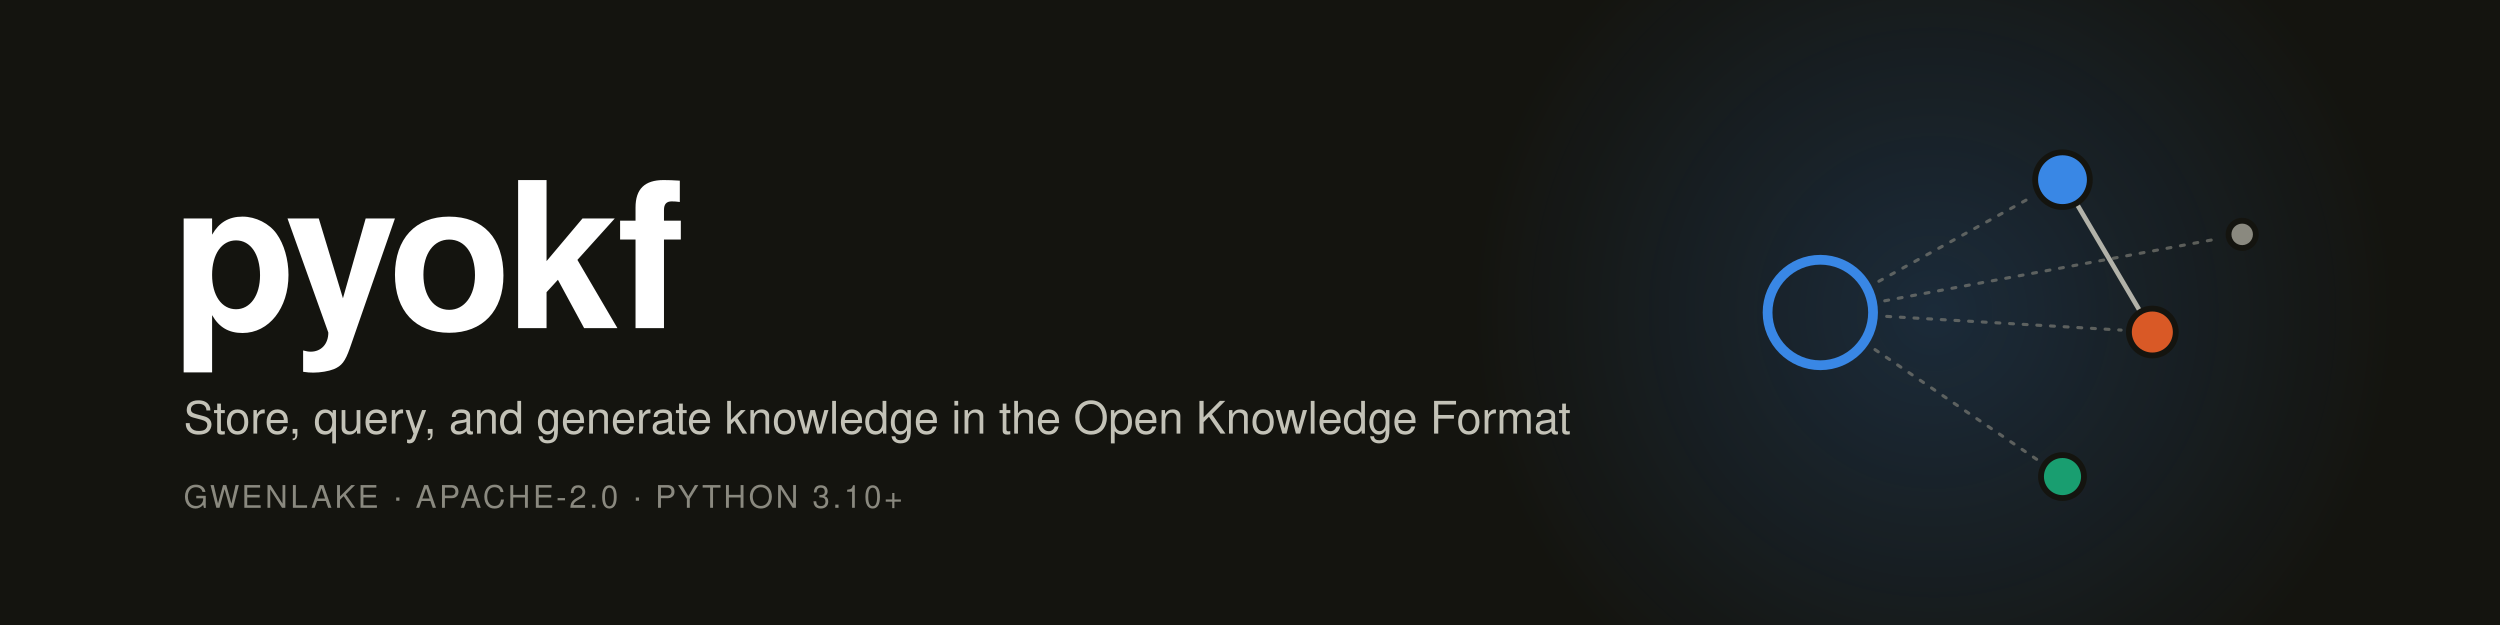
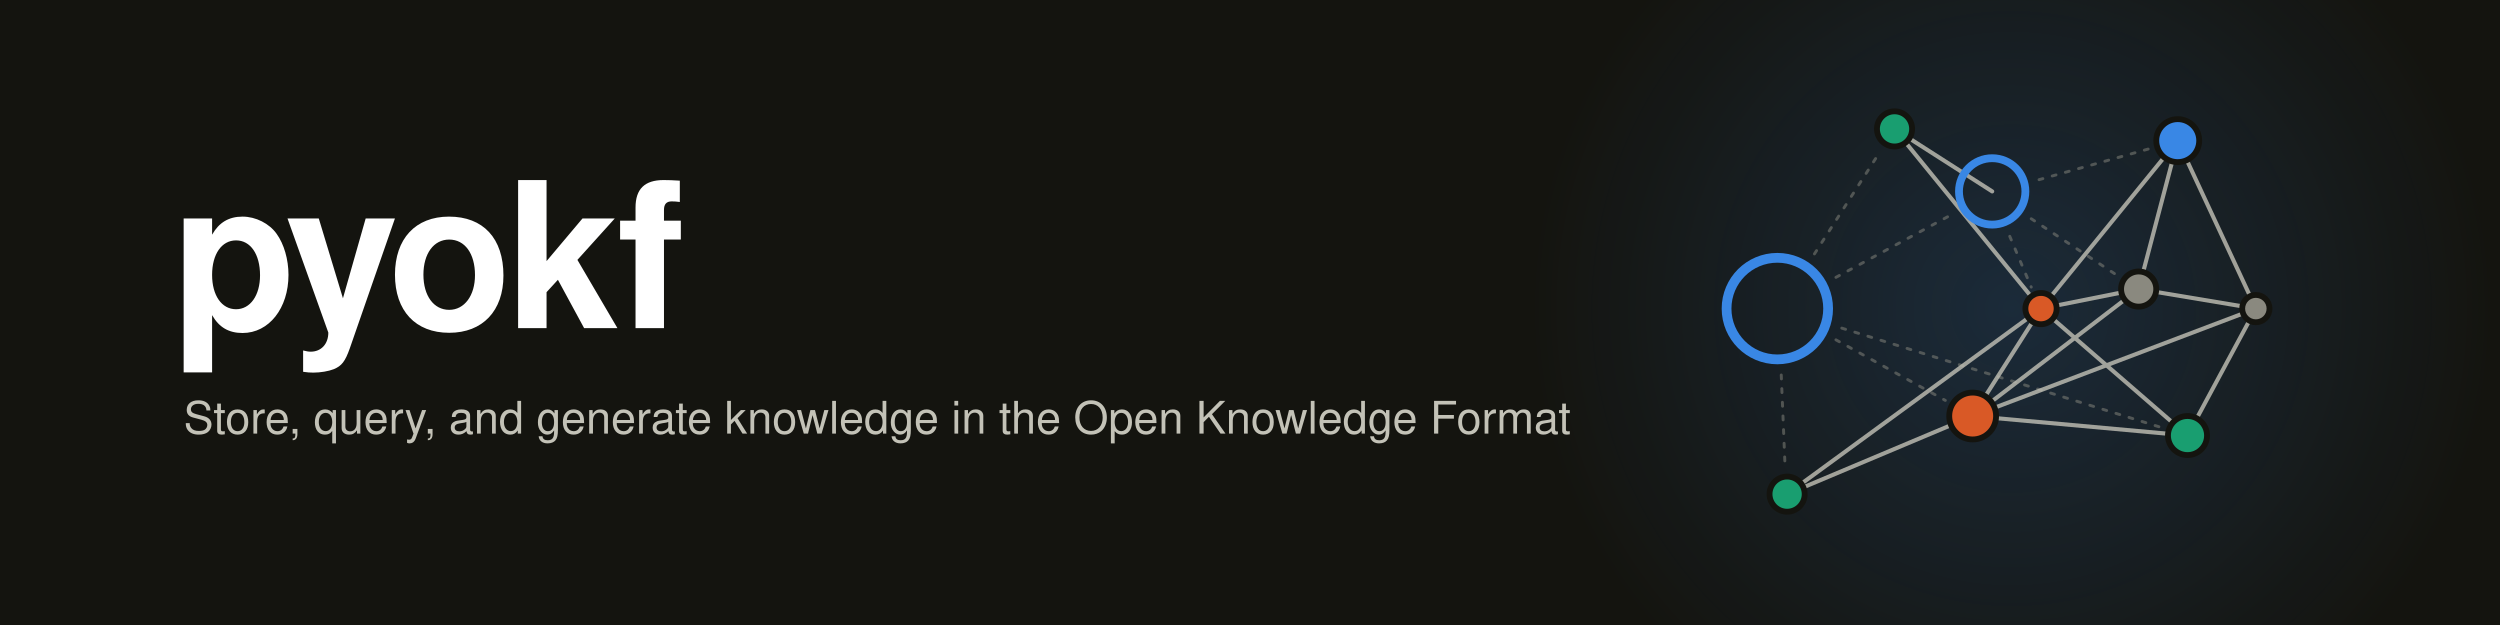
<svg xmlns="http://www.w3.org/2000/svg" width="1280" height="320" viewBox="0 0 1280 320" font-family="Helvetica Neue, Helvetica, Arial, sans-serif">
  <defs>
    <radialGradient id="glow" cx="50%" cy="50%" r="50%">
      <stop offset="0%" stop-color="#3987e5" stop-opacity=".20" />
      <stop offset="100%" stop-color="#3987e5" stop-opacity="0" />
    </radialGradient>
  </defs>
  <rect width="1280" height="320" fill="#14140f" />
-   <circle cx="990" cy="160" r="235" fill="url(#glow)" />
+   <circle cx="1030" cy="158" r="245" fill="url(#glow)" />
  <text x="88" y="168" font-size="104" font-weight="700" letter-spacing="-3" fill="#ffffff">pyokf</text>
  <text x="94" y="222" font-size="23" fill="#c3c2b7">Store, query, and generate knowledge in the Open Knowledge Format</text>
-   <text x="94" y="260" font-size="16" letter-spacing="1.4" fill="#8a897f">GWENLAKE · APACHE-2.0 · PYTHON 3.10+</text>
-   <g transform="translate(-30 0)" stroke-linecap="round">
-     <g stroke="#8a897f" stroke-width="1.6" opacity=".6" stroke-dasharray="2 5">
-       <line x1="992" y1="144" x2="1070" y2="101" />
-       <line x1="996" y1="162" x2="1116" y2="169" />
-       <line x1="990" y1="179" x2="1074" y2="236" />
-       <line x1="995" y1="154" x2="1167" y2="122" />
+   <g transform="translate(-45 8)" stroke-linecap="round">
+     <g stroke="#8a897f" stroke-width="1.5" opacity=".5" stroke-dasharray="2 5">
+       <line x1="985" y1="134" x2="1044" y2="102" />
+       <line x1="974" y1="122" x2="1008" y2="69" />
+       <line x1="985" y1="166" x2="1041" y2="197" />
+       <line x1="957" y1="184" x2="959" y2="232" />
+       <line x1="988" y1="160" x2="1152" y2="211" />
+       <line x1="1089" y1="84" x2="1146" y2="68" />
+       <line x1="1085" y1="104" x2="1129" y2="133" />
+       <line x1="1074" y1="113" x2="1085" y2="139" />
    </g>
-     <line x1="1086" y1="92" x2="1132" y2="170" stroke="#c3c2b7" stroke-width="2.4" opacity=".9" />
+     <g stroke="#c3c2b7" stroke-width="2.1" opacity=".8">
+       <line x1="1160" y1="64" x2="1140" y2="140" />
+       <line x1="1140" y1="140" x2="1055" y2="205" />
+       <line x1="1055" y1="205" x2="1165" y2="215" />
+       <line x1="960" y1="245" x2="1055" y2="205" />
+       <line x1="1090" y1="150" x2="1140" y2="140" />
+       <line x1="1090" y1="150" x2="1055" y2="205" />
+       <line x1="1160" y1="64" x2="1200" y2="150" />
+       <line x1="1165" y1="215" x2="1200" y2="150" />
+       <line x1="1015" y1="58" x2="1065" y2="90" />
+       <line x1="1015" y1="58" x2="1090" y2="150" />
+       <line x1="1090" y1="150" x2="1165" y2="215" />
+       <line x1="1140" y1="140" x2="1200" y2="150" />
+       <line x1="1160" y1="64" x2="1090" y2="150" />
+       <line x1="1055" y1="205" x2="1200" y2="150" />
+       <line x1="960" y1="245" x2="1090" y2="150" />
+     </g>
    <g stroke="#14140f" stroke-width="3">
-       <circle cx="962" cy="160" r="27" fill="none" stroke="#3987e5" stroke-width="5" />
-       <circle cx="1086" cy="92" r="14" fill="#3987e5" />
-       <circle cx="1132" cy="170" r="12" fill="#d95926" />
-       <circle cx="1086" cy="244" r="11" fill="#199e70" />
-       <circle cx="1178" cy="120" r="7" fill="#8a897f" />
+       <circle cx="955" cy="150" r="26" fill="none" stroke="#3987e5" stroke-width="5" />
+       <circle cx="1065" cy="90" r="17" fill="none" stroke="#3987e5" stroke-width="4" />
+       <circle cx="1160" cy="64" r="11" fill="#3987e5" />
+       <circle cx="1140" cy="140" r="9" fill="#8a897f" />
+       <circle cx="1055" cy="205" r="12" fill="#d95926" />
+       <circle cx="960" cy="245" r="9" fill="#199e70" />
+       <circle cx="1165" cy="215" r="10" fill="#199e70" />
+       <circle cx="1090" cy="150" r="8" fill="#d95926" />
+       <circle cx="1015" cy="58" r="9" fill="#199e70" />
+       <circle cx="1200" cy="150" r="7" fill="#8a897f" />
    </g>
  </g>
</svg>
